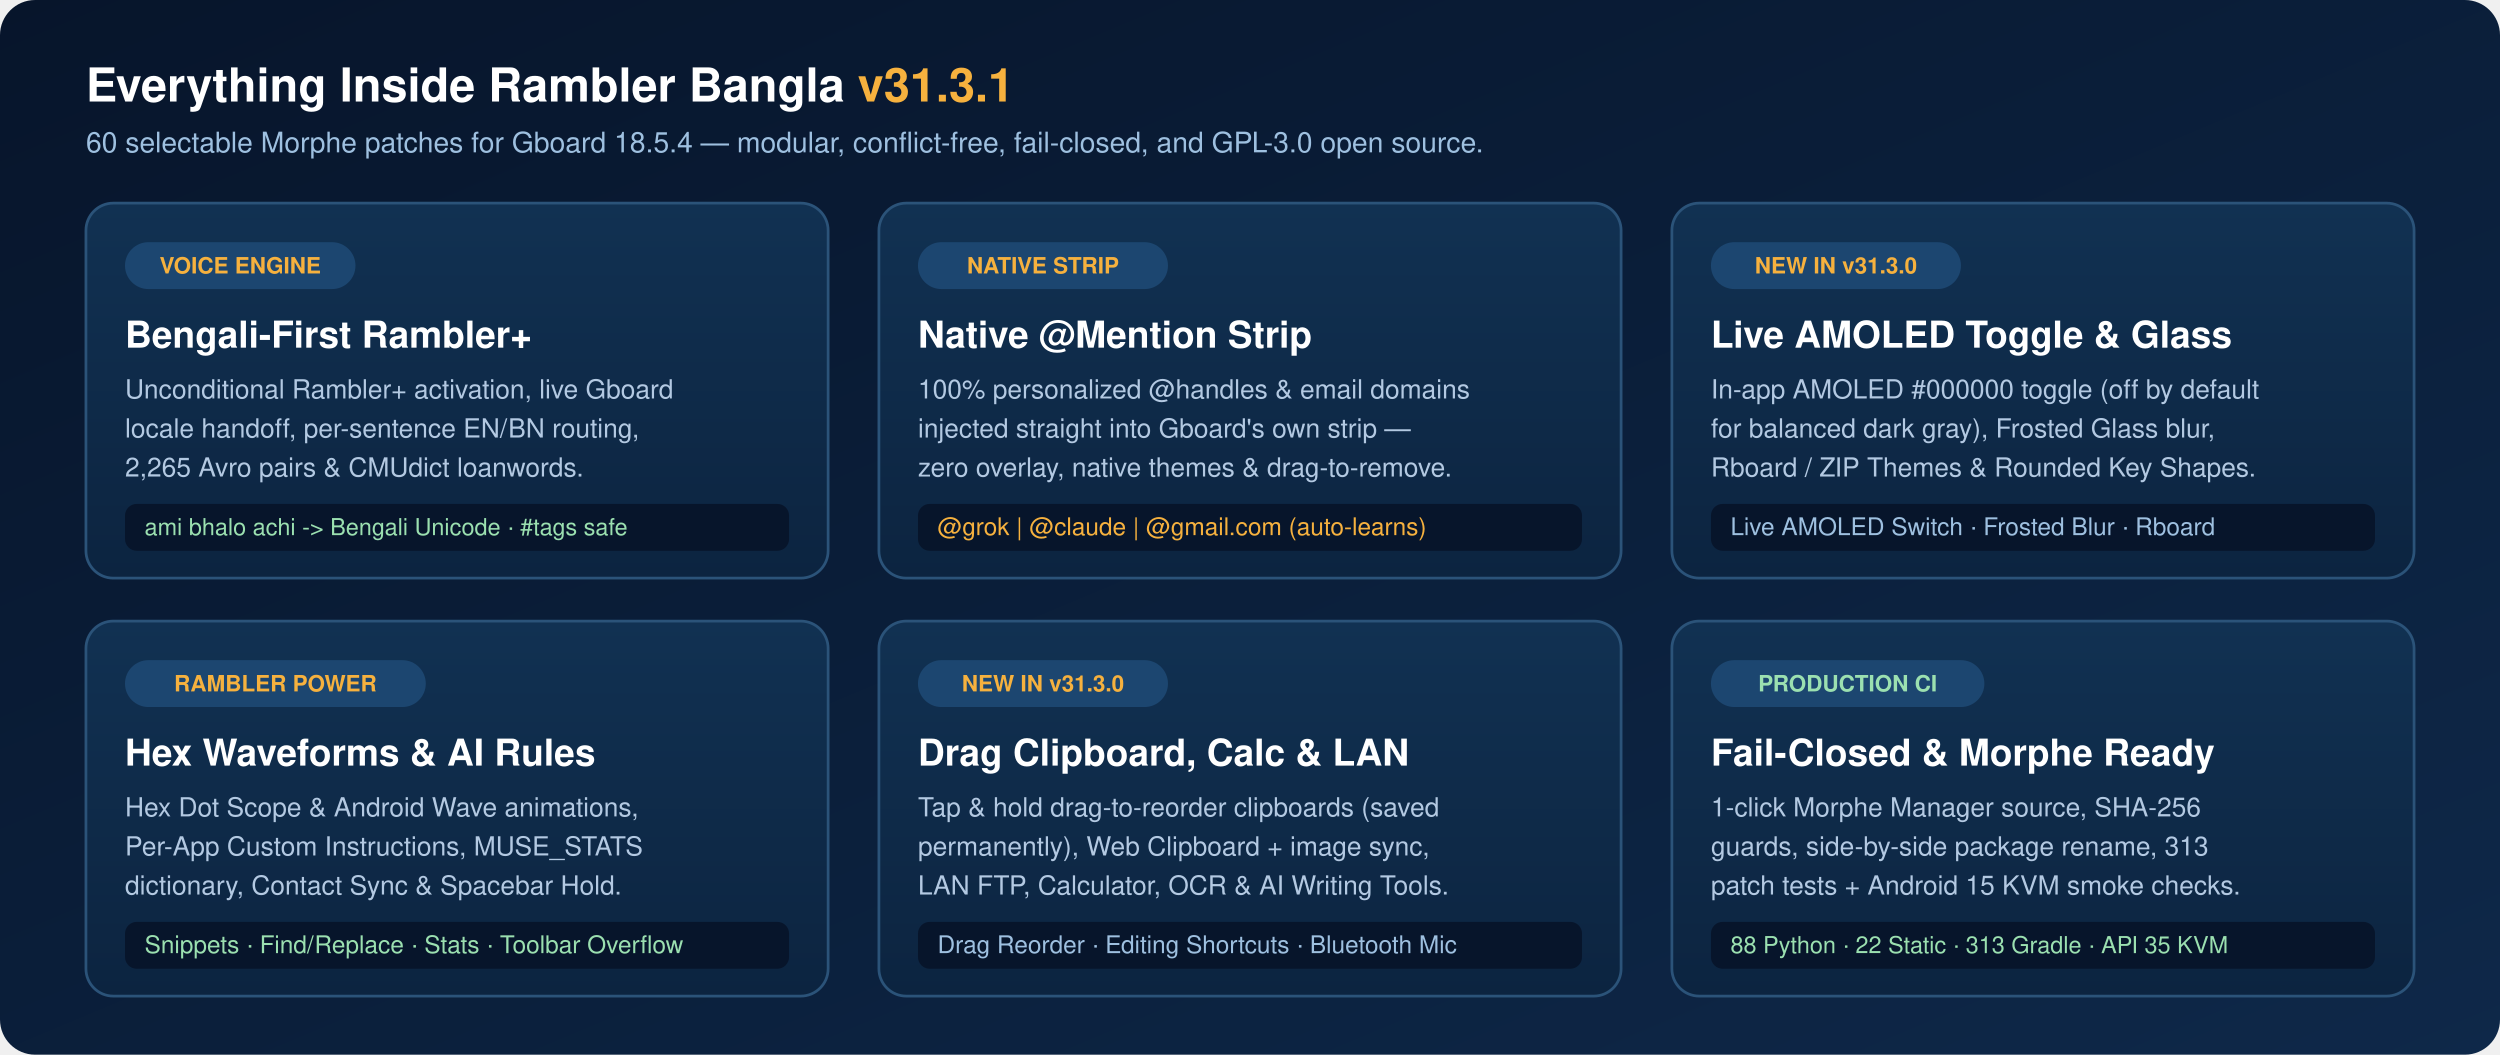
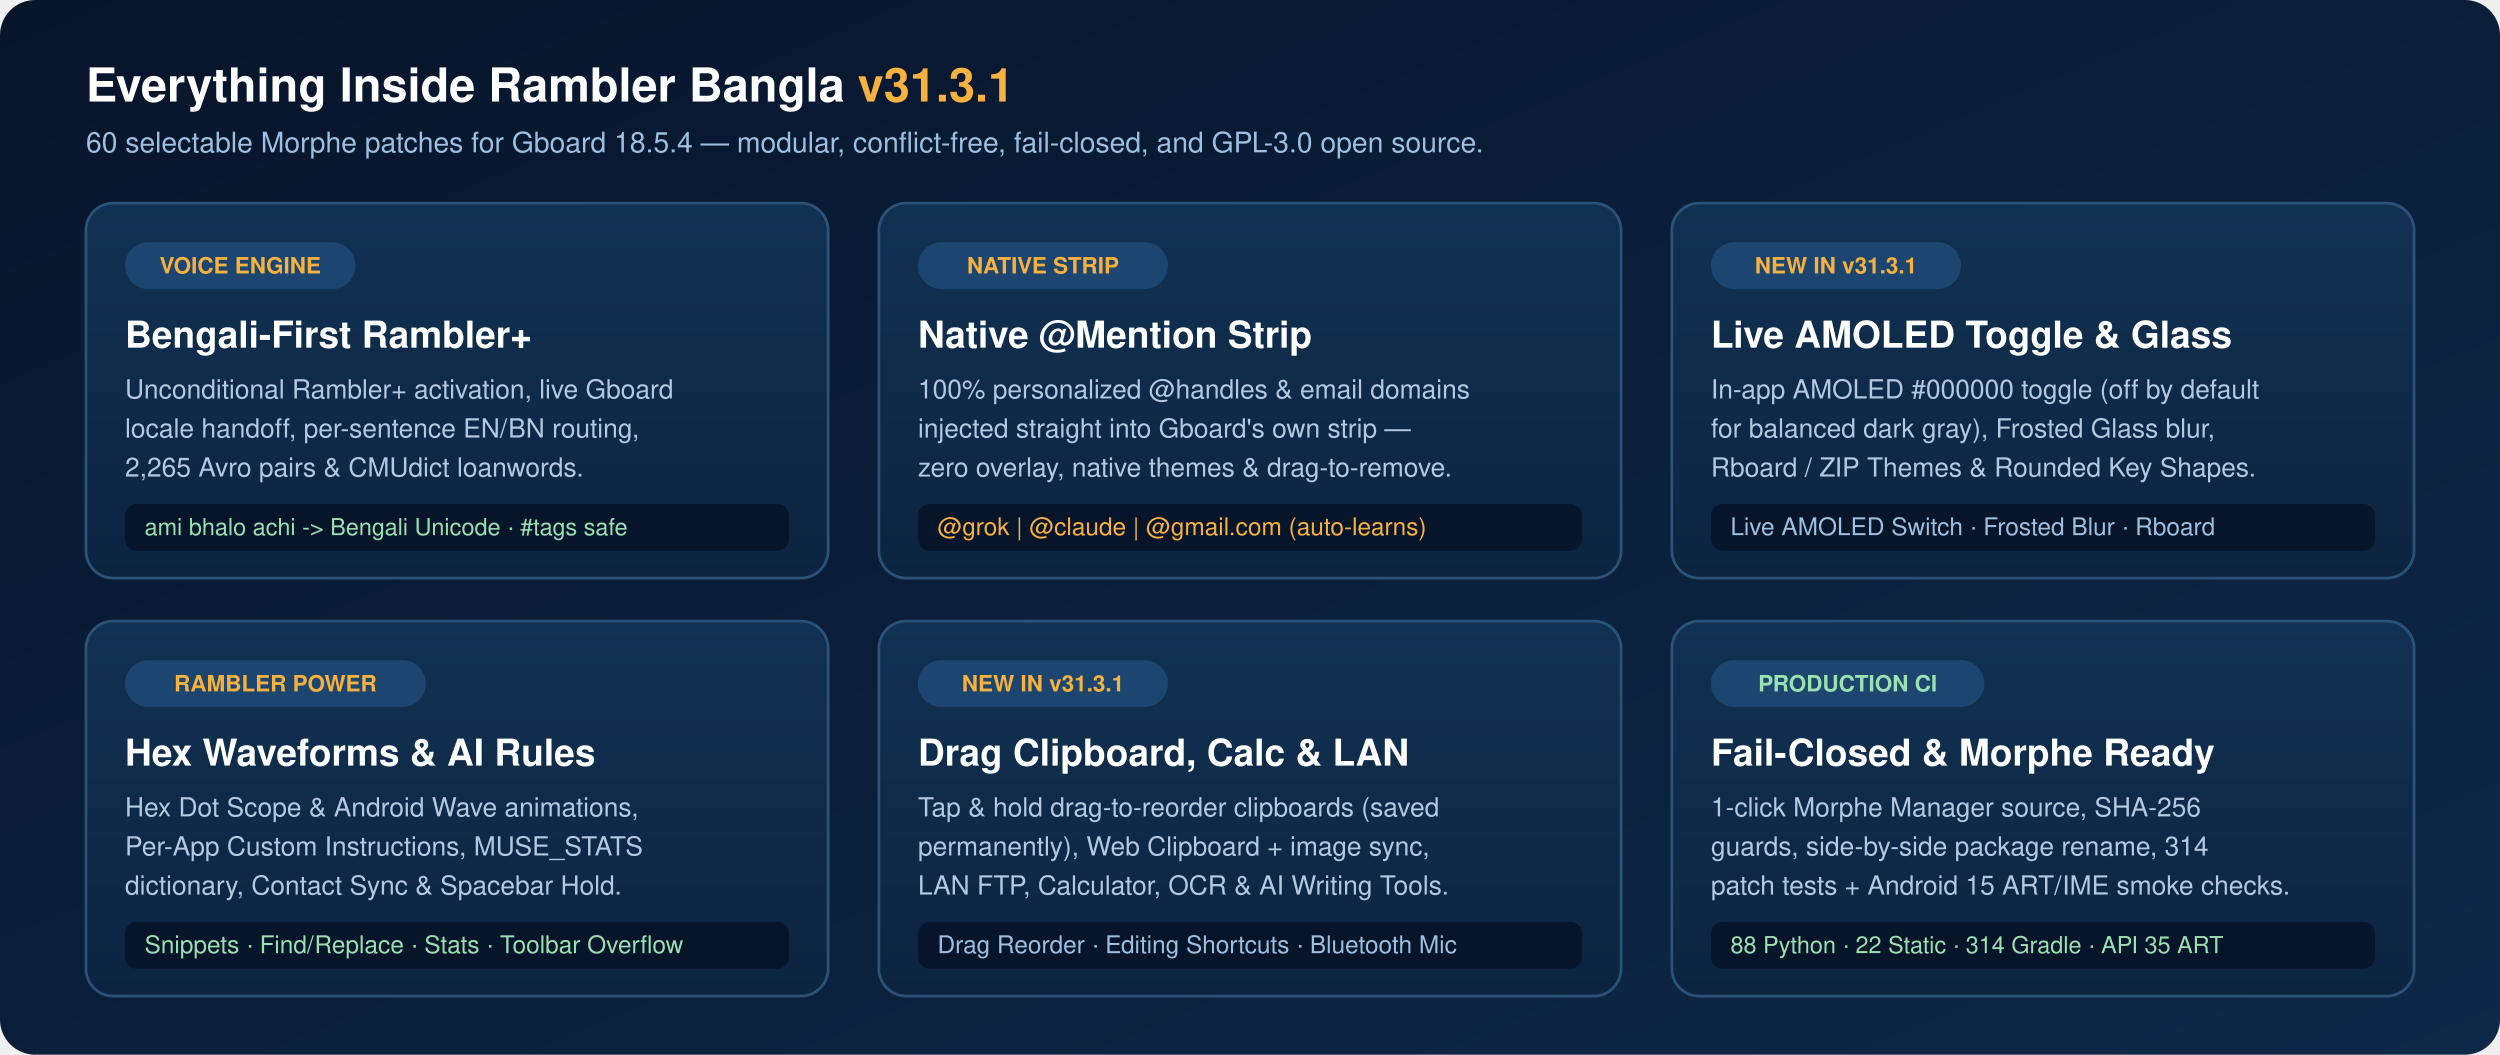
<svg xmlns="http://www.w3.org/2000/svg" width="1280" height="540" viewBox="0 0 1280 540" role="img" aria-labelledby="title desc">
  <defs>
    <linearGradient id="canvas" x1="0" y1="0" x2="1" y2="1">
      <stop offset="0" stop-color="#07152B" />
      <stop offset="1" stop-color="#0E2849" />
    </linearGradient>
    <linearGradient id="card" x1="0" y1="0" x2="0" y2="1">
      <stop offset="0" stop-color="#113152" />
      <stop offset="1" stop-color="#0C2440" />
    </linearGradient>
  </defs>
  <rect width="1280" height="540" rx="18" fill="url(#canvas)" />
  <g font-family="Segoe UI, Helvetica, Arial, sans-serif">
    <text x="44" y="52" font-size="24" font-weight="700" fill="#FFFFFF">Everything Inside Rambler Bangla <tspan fill="#F6B13E">v31.3.1</tspan>
    </text>
    <text x="44" y="78" font-size="14.5" fill="#9EC0E0">60 selectable Morphe patches for Gboard 18.5.4 — modular, conflict-free, fail-closed, and GPL-3.0 open source.</text>
    <g transform="translate(44 104)">
      <rect width="380" height="192" rx="14" fill="url(#card)" stroke="#2B5379" stroke-width="1.4" />
      <rect x="20" y="20" width="118" height="24" rx="12" fill="#1C4670" />
      <text x="79" y="36" text-anchor="middle" font-size="11.5" font-weight="700" fill="#F6B13E">VOICE ENGINE</text>
      <text x="20" y="74" font-size="19" font-weight="700" fill="#FFFFFF">Bengali-First Rambler+</text>
      <text x="20" y="100" font-size="13.5" fill="#B3C9E2">Unconditional Rambler+ activation, live Gboard</text>
      <text x="20" y="120" font-size="13.5" fill="#B3C9E2">locale handoff, per-sentence EN/BN routing,</text>
      <text x="20" y="140" font-size="13.5" fill="#B3C9E2">2,265 Avro pairs &amp; CMUdict loanwords.</text>
      <rect x="20" y="154" width="340" height="24" rx="6" fill="#07152B" />
      <text x="30" y="170" font-size="12" fill="#9BE0B0">ami bhalo achi -&gt; Bengali Unicode · #tags safe</text>
    </g>
    <g transform="translate(450 104)">
      <rect width="380" height="192" rx="14" fill="url(#card)" stroke="#2B5379" stroke-width="1.4" />
      <rect x="20" y="20" width="128" height="24" rx="12" fill="#1C4670" />
      <text x="84" y="36" text-anchor="middle" font-size="11.5" font-weight="700" fill="#F6B13E">NATIVE STRIP</text>
      <text x="20" y="74" font-size="19" font-weight="700" fill="#FFFFFF">Native @Mention Strip</text>
      <text x="20" y="100" font-size="13.5" fill="#B3C9E2">100% personalized @handles &amp; email domains</text>
      <text x="20" y="120" font-size="13.5" fill="#B3C9E2">injected straight into Gboard's own strip —</text>
      <text x="20" y="140" font-size="13.5" fill="#B3C9E2">zero overlay, native themes &amp; drag-to-remove.</text>
      <rect x="20" y="154" width="340" height="24" rx="6" fill="#07152B" />
      <text x="30" y="170" font-size="12.5" fill="#F6B13E">@grok  |  @claude  |  @gmail.com  (auto-learns)</text>
    </g>
    <g transform="translate(856 104)">
      <rect width="380" height="192" rx="14" fill="url(#card)" stroke="#2B5379" stroke-width="1.4" />
      <rect x="20" y="20" width="128" height="24" rx="12" fill="#1C4670" />
-       <text x="84" y="36" text-anchor="middle" font-size="11.5" font-weight="700" fill="#F6B13E">NEW IN v31.3.0</text>
+       <text x="84" y="36" text-anchor="middle" font-size="11.5" font-weight="700" fill="#F6B13E">NEW IN v31.3.1</text>
      <text x="20" y="74" font-size="19" font-weight="700" fill="#FFFFFF">Live AMOLED Toggle &amp; Glass</text>
      <text x="20" y="100" font-size="13.5" fill="#B3C9E2">In-app AMOLED #000000 toggle (off by default</text>
      <text x="20" y="120" font-size="13.5" fill="#B3C9E2">for balanced dark gray), Frosted Glass blur,</text>
      <text x="20" y="140" font-size="13.5" fill="#B3C9E2">Rboard / ZIP Themes &amp; Rounded Key Shapes.</text>
      <rect x="20" y="154" width="340" height="24" rx="6" fill="#07152B" />
      <text x="30" y="170" font-size="12.5" fill="#9EC0E0">Live AMOLED Switch · Frosted Blur · Rboard</text>
    </g>
    <g transform="translate(44 318)">
      <rect width="380" height="192" rx="14" fill="url(#card)" stroke="#2B5379" stroke-width="1.4" />
      <rect x="20" y="20" width="154" height="24" rx="12" fill="#1C4670" />
      <text x="97" y="36" text-anchor="middle" font-size="11.5" font-weight="700" fill="#F6B13E">RAMBLER POWER</text>
      <text x="20" y="74" font-size="19" font-weight="700" fill="#FFFFFF">Hex Waveforms &amp; AI Rules</text>
      <text x="20" y="100" font-size="13.5" fill="#B3C9E2">Hex Dot Scope &amp; Android Wave animations,</text>
      <text x="20" y="120" font-size="13.5" fill="#B3C9E2">Per-App Custom Instructions, MUSE_STATS</text>
      <text x="20" y="140" font-size="13.5" fill="#B3C9E2">dictionary, Contact Sync &amp; Spacebar Hold.</text>
      <rect x="20" y="154" width="340" height="24" rx="6" fill="#07152B" />
      <text x="30" y="170" font-size="12.5" fill="#9BE0B0">Snippets · Find/Replace · Stats · Toolbar Overflow</text>
    </g>
    <g transform="translate(450 318)">
      <rect width="380" height="192" rx="14" fill="url(#card)" stroke="#2B5379" stroke-width="1.4" />
      <rect x="20" y="20" width="128" height="24" rx="12" fill="#1C4670" />
-       <text x="84" y="36" text-anchor="middle" font-size="11.5" font-weight="700" fill="#F6B13E">NEW IN v31.3.0</text>
+       <text x="84" y="36" text-anchor="middle" font-size="11.5" font-weight="700" fill="#F6B13E">NEW IN v31.3.1</text>
      <text x="20" y="74" font-size="19" font-weight="700" fill="#FFFFFF">Drag Clipboard, Calc &amp; LAN</text>
      <text x="20" y="100" font-size="13.5" fill="#B3C9E2">Tap &amp; hold drag-to-reorder clipboards (saved</text>
      <text x="20" y="120" font-size="13.5" fill="#B3C9E2">permanently), Web Clipboard + image sync,</text>
      <text x="20" y="140" font-size="13.5" fill="#B3C9E2">LAN FTP, Calculator, OCR &amp; AI Writing Tools.</text>
      <rect x="20" y="154" width="340" height="24" rx="6" fill="#07152B" />
      <text x="30" y="170" font-size="12.5" fill="#9EC0E0">Drag Reorder · Editing Shortcuts · Bluetooth Mic</text>
    </g>
    <g transform="translate(856 318)">
      <rect width="380" height="192" rx="14" fill="url(#card)" stroke="#2B5379" stroke-width="1.4" />
      <rect x="20" y="20" width="140" height="24" rx="12" fill="#1C4670" />
      <text x="90" y="36" text-anchor="middle" font-size="11.5" font-weight="700" fill="#9BE0B0">PRODUCTION CI</text>
      <text x="20" y="74" font-size="19" font-weight="700" fill="#FFFFFF">Fail-Closed &amp; Morphe Ready</text>
      <text x="20" y="100" font-size="13.5" fill="#B3C9E2">1-click Morphe Manager source, SHA-256</text>
-       <text x="20" y="120" font-size="13.5" fill="#B3C9E2">guards, side-by-side package rename, 313</text>
-       <text x="20" y="140" font-size="13.5" fill="#B3C9E2">patch tests + Android 15 KVM smoke checks.</text>
+       <text x="20" y="120" font-size="13.5" fill="#B3C9E2">guards, side-by-side package rename, 314</text>
+       <text x="20" y="140" font-size="13.5" fill="#B3C9E2">patch tests + Android 15 ART/IME smoke checks.</text>
      <rect x="20" y="154" width="340" height="24" rx="6" fill="#07152B" />
-       <text x="30" y="170" font-size="12" fill="#9BE0B0">88 Python · 22 Static · 313 Gradle · API 35 KVM</text>
+       <text x="30" y="170" font-size="12" fill="#9BE0B0">88 Python · 22 Static · 314 Gradle · API 35 ART</text>
    </g>
  </g>
</svg>
